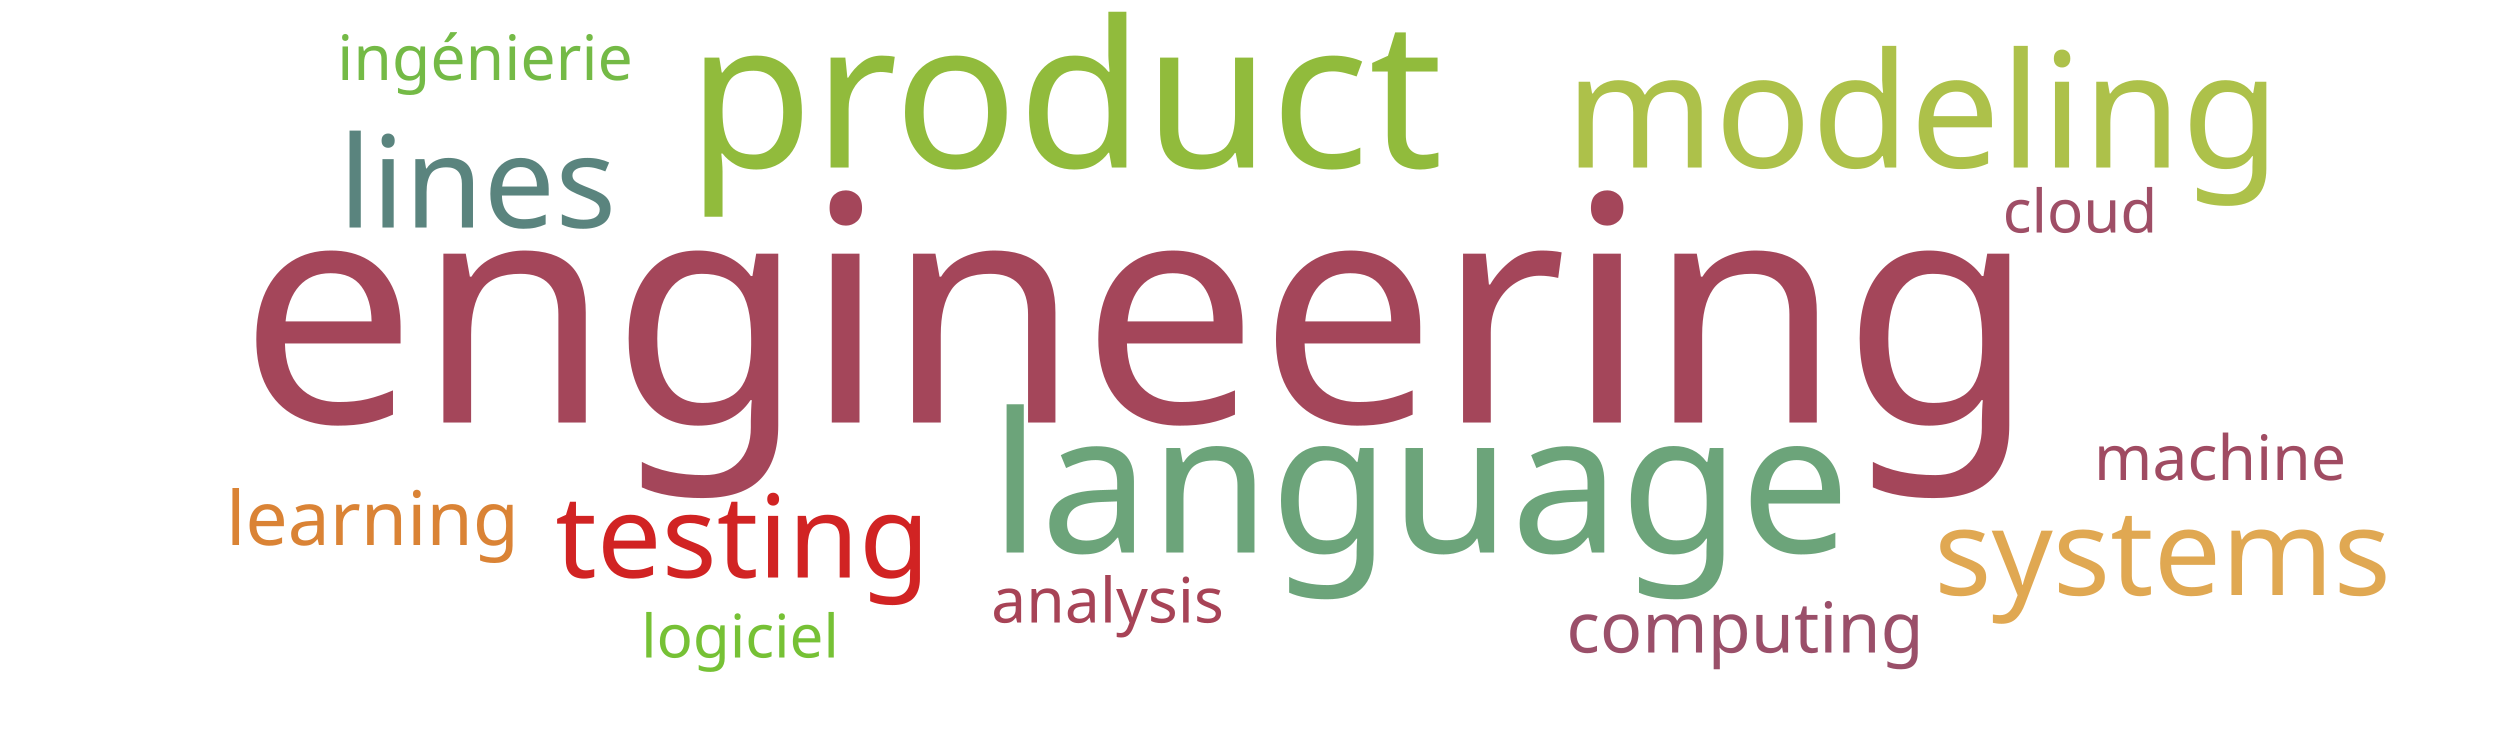
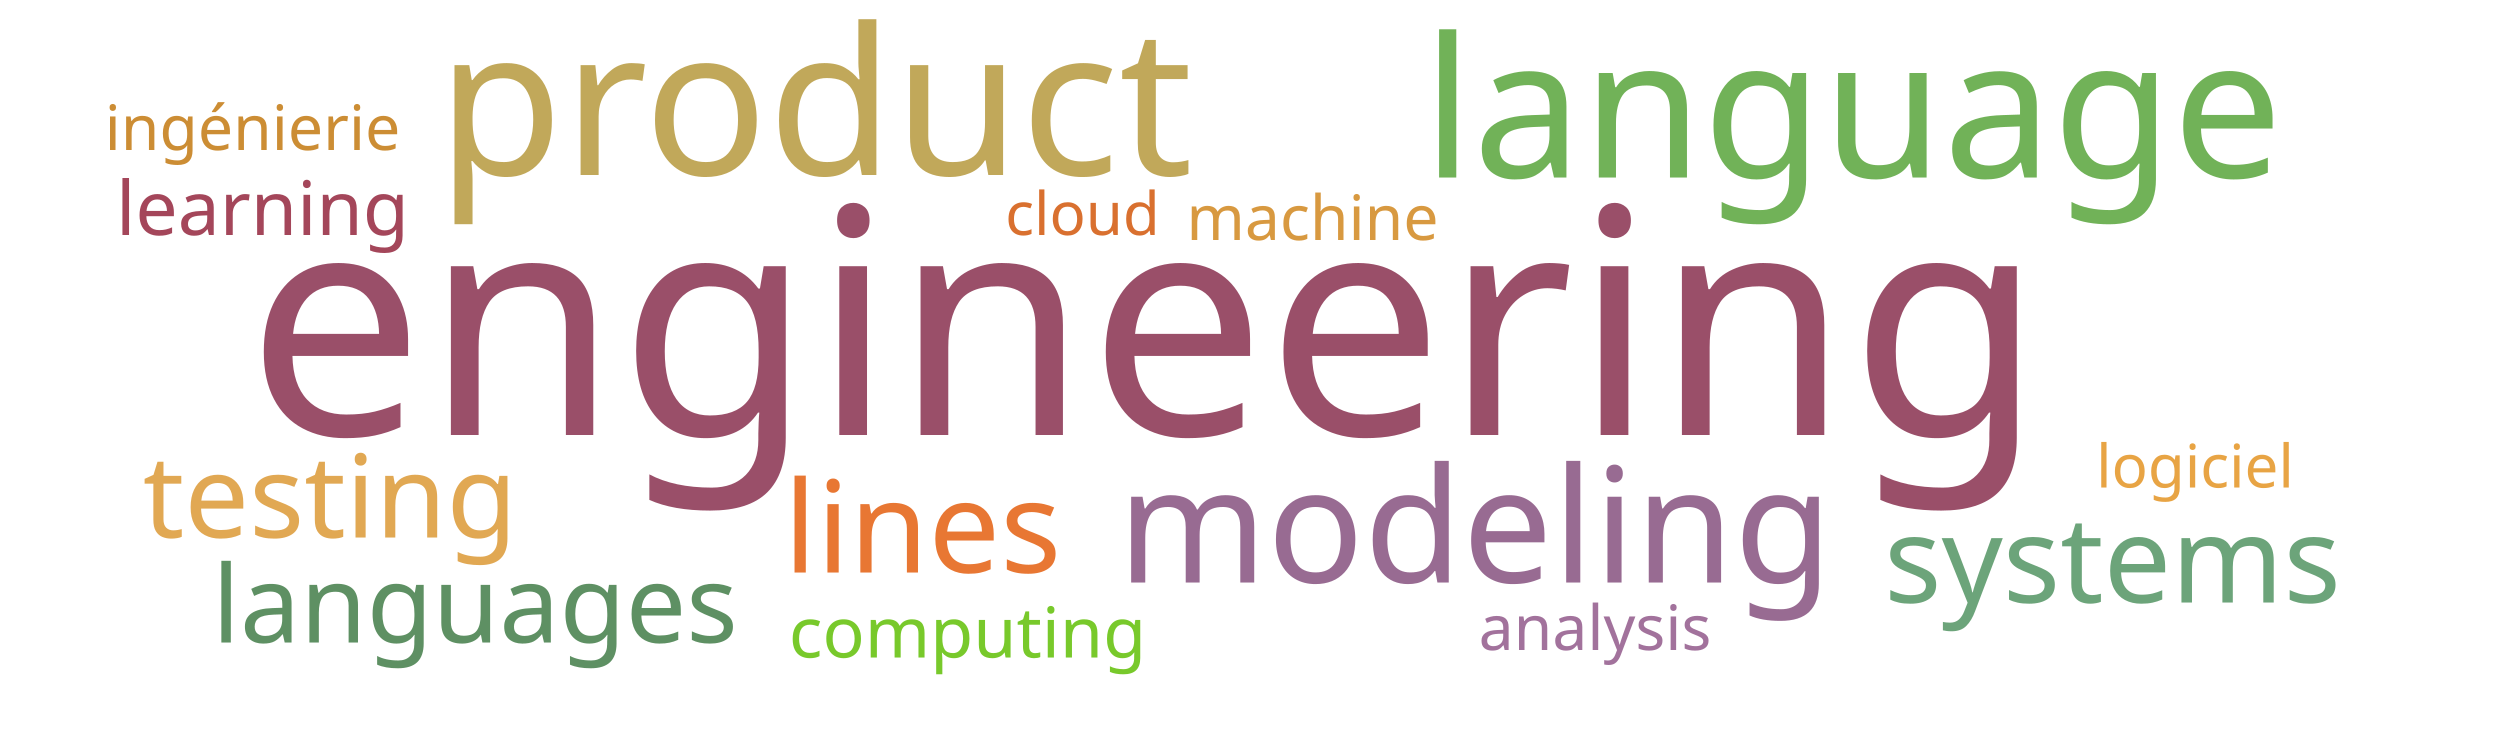
<svg xmlns="http://www.w3.org/2000/svg" width="1000" height="300">
  <g transform="translate(500, 150)">
-     <text text-anchor="middle" style="font-family: Impact; font-size: 126px; fill: #a4465a" transform="translate(-45,19)rotate(0)">engineering</text>
-     <text text-anchor="middle" style="font-family: Impact; font-size: 82px; fill: #91bb3c" transform="translate(-74,-83)rotate(0)">product</text>
-     <text text-anchor="middle" style="font-family: Impact; font-size: 78px; fill: #6ca47a" transform="translate(68,71)rotate(0)">language</text>
-     <text text-anchor="middle" style="font-family: Impact; font-size: 64px; fill: #adc14a" transform="translate(269,-83)rotate(0)">modeling</text>
-     <text text-anchor="middle" style="font-family: Impact; font-size: 51px; fill: #5a847e" transform="translate(-309,-59)rotate(0)">lines</text>
-     <text text-anchor="middle" style="font-family: Impact; font-size: 48px; fill: #e0a852" transform="translate(365,88)rotate(0)">systems</text>
-     <text text-anchor="middle" style="font-family: Impact; font-size: 46px; fill: #d12323" transform="translate(-203,81)rotate(0)">testing</text>
-     <text text-anchor="middle" style="font-family: Impact; font-size: 30px; fill: #da8335" transform="translate(-351,68)rotate(0)">learning</text>
-     <text text-anchor="middle" style="font-family: Impact; font-size: 28px; fill: #9a4f69" transform="translate(198,111)rotate(0)">computing</text>
-     <text text-anchor="middle" style="font-family: Impact; font-size: 25px; fill: #a74356" transform="translate(-57,99)rotate(0)">analysis</text>
-     <text text-anchor="middle" style="font-family: Impact; font-size: 25px; fill: #74ba46" transform="translate(-306,-118)rotate(0)">ingénierie</text>
-     <text text-anchor="middle" style="font-family: Impact; font-size: 25px; fill: #a04b62" transform="translate(388,42)rotate(0)">machine</text>
-     <text text-anchor="middle" style="font-family: Impact; font-size: 24px; fill: #9f4e66" transform="translate(332,-57)rotate(0)">cloud</text>
-     <text text-anchor="middle" style="font-family: Impact; font-size: 24px; fill: #76c135" transform="translate(-204,113)rotate(0)">logiciel</text>
+     <text text-anchor="middle" style="font-family: Impact; font-size: 126px; fill: #9a4f69" transform="translate(-42,24)rotate(0)">engineering</text>
+     <text text-anchor="middle" style="font-family: Impact; font-size: 82px; fill: #c1a85a" transform="translate(-174,-80)rotate(0)">product</text>
+     <text text-anchor="middle" style="font-family: Impact; font-size: 78px; fill: #71b258" transform="translate(241,-79)rotate(0)">language</text>
+     <text text-anchor="middle" style="font-family: Impact; font-size: 64px; fill: #986b92" transform="translate(90,83)rotate(0)">modeling</text>
+     <text text-anchor="middle" style="font-family: Impact; font-size: 51px; fill: #e87733" transform="translate(-131,79)rotate(0)">lines</text>
+     <text text-anchor="middle" style="font-family: Impact; font-size: 48px; fill: #6ca47a" transform="translate(345,91)rotate(0)">systems</text>
+     <text text-anchor="middle" style="font-family: Impact; font-size: 46px; fill: #e1a853" transform="translate(-368,65)rotate(0)">testing</text>
+     <text text-anchor="middle" style="font-family: Impact; font-size: 43px; fill: #5e9063" transform="translate(-310,107)rotate(0)">languages</text>
+     <text text-anchor="middle" style="font-family: Impact; font-size: 30px; fill: #a4465a" transform="translate(-395,-56)rotate(0)">learning</text>
+     <text text-anchor="middle" style="font-family: Impact; font-size: 28px; fill: #78c92b" transform="translate(-113,113)rotate(0)">computing</text>
+     <text text-anchor="middle" style="font-family: Impact; font-size: 25px; fill: #a2729c" transform="translate(138,110)rotate(0)">analysis</text>
+     <text text-anchor="middle" style="font-family: Impact; font-size: 25px; fill: #cc8d34" transform="translate(-399,-90)rotate(0)">ingénierie</text>
+     <text text-anchor="middle" style="font-family: Impact; font-size: 25px; fill: #d89940" transform="translate(25,-54)rotate(0)">machine</text>
+     <text text-anchor="middle" style="font-family: Impact; font-size: 24px; fill: #d9702f" transform="translate(-67,-56)rotate(0)">cloud</text>
+     <text text-anchor="middle" style="font-family: Impact; font-size: 24px; fill: #e8a444" transform="translate(378,45)rotate(0)">logiciel</text>
  </g>
</svg>
